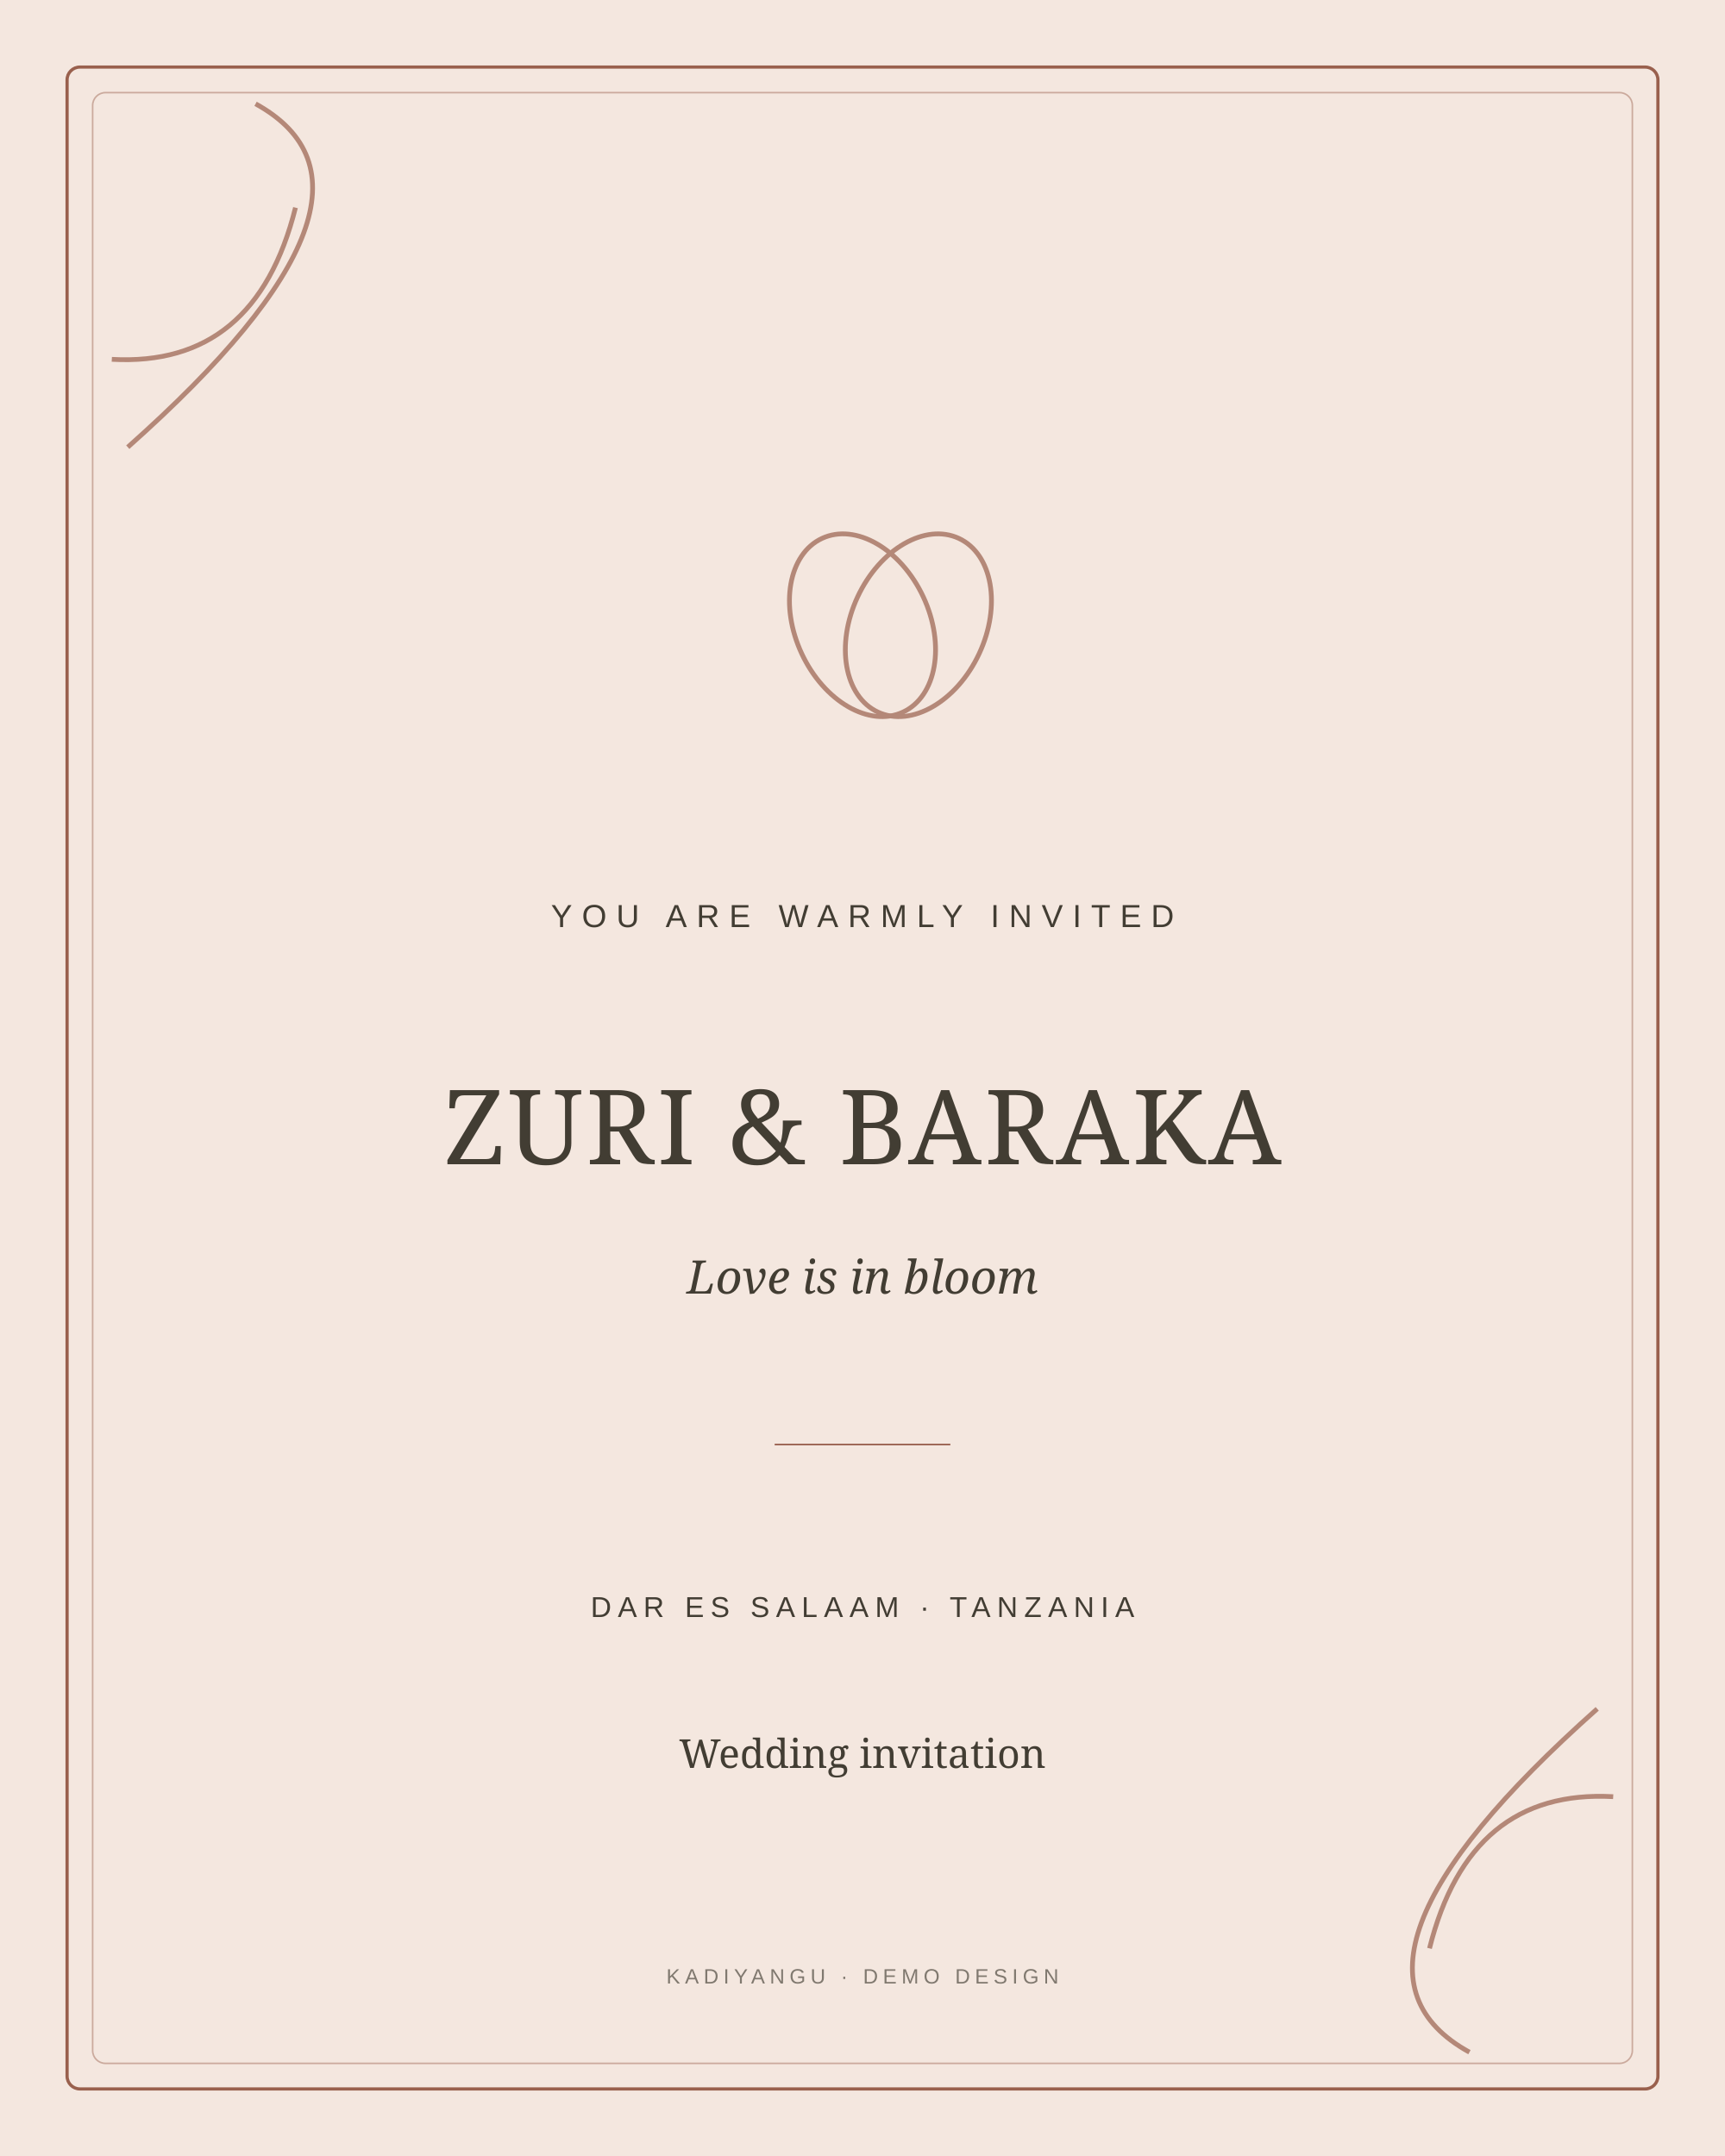
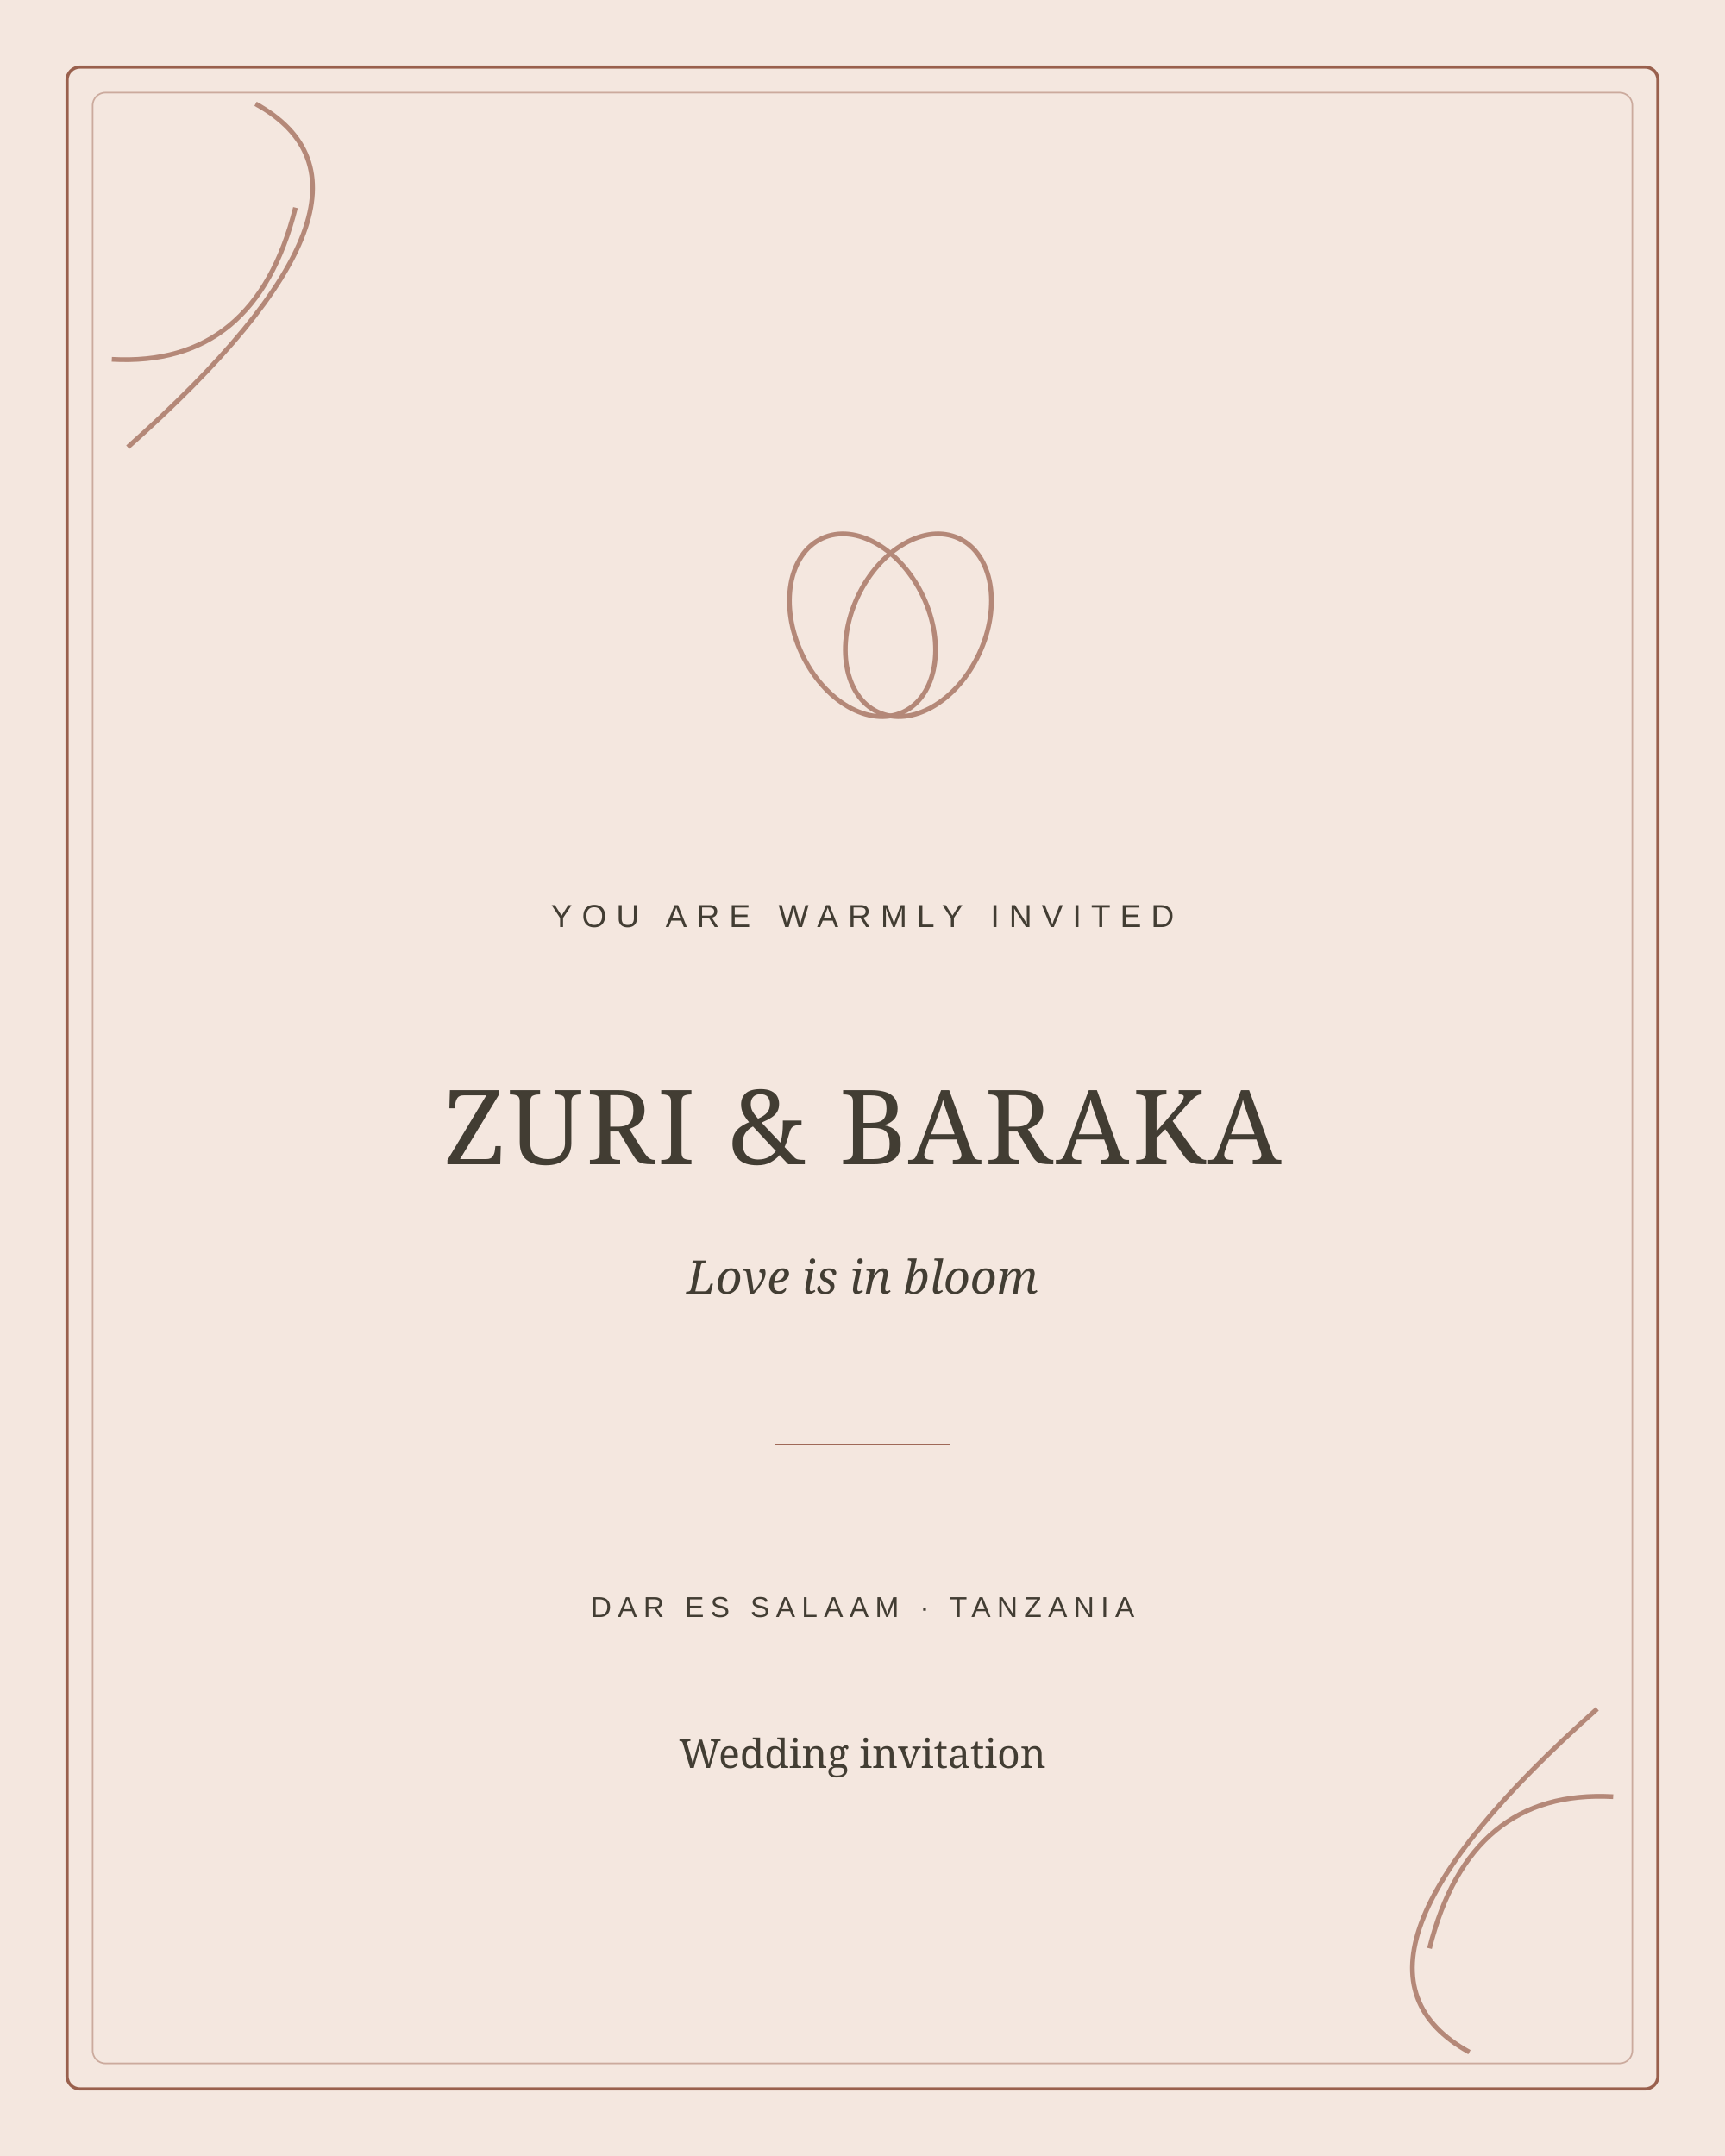
<svg xmlns="http://www.w3.org/2000/svg" width="1080" height="1350" viewBox="0 0 1080 1350">
  <rect width="1080" height="1350" fill="#f4e7df" />
  <rect x="42" y="42" width="996" height="1266" rx="8" fill="none" stroke="#99604d" stroke-width="2" />
  <rect x="58" y="58" width="964" height="1234" rx="8" fill="none" stroke="#99604d" opacity=".45" />
  <g fill="none" stroke="#99604d" stroke-width="3" opacity=".7">
    <path d="M80 280Q260 120 160 65M70 225Q160 230 185 130M1000 1070Q820 1230 920 1285M1010 1125Q920 1120 895 1220" />
    <ellipse cx="540.0" cy="391.5" rx="42" ry="60" transform="rotate(-25 540.0 391.5)" />
    <ellipse cx="575.0" cy="391.5" rx="42" ry="60" transform="rotate(25 575.0 391.5)" />
  </g>
  <g text-anchor="middle" fill="#423d33">
    <text x="540.0" y="580.5" font-size="20" letter-spacing="6" font-family="Arial,sans-serif">YOU ARE WARMLY INVITED</text>
    <text x="540.0" y="729.0" font-family="Georgia,serif" font-size="65" letter-spacing="2">ZURI &amp; BARAKA</text>
    <text x="540.0" y="810.0" font-family="Georgia,serif" font-style="italic" font-size="29">Love is in bloom</text>
    <path d="M485.0 904.5h110" stroke="#99604d" />
    <text x="540.0" y="1012.5" font-family="Arial,sans-serif" font-size="18" letter-spacing="4">DAR ES SALAAM · TANZANIA</text>
    <text x="540.0" y="1107.0" font-family="Georgia,serif" font-size="25">Wedding invitation</text>
-     <text x="540.0" y="1242.0" font-family="Arial,sans-serif" font-size="13" letter-spacing="3" opacity=".65">KADIYANGU · DEMO DESIGN</text>
  </g>
</svg>
